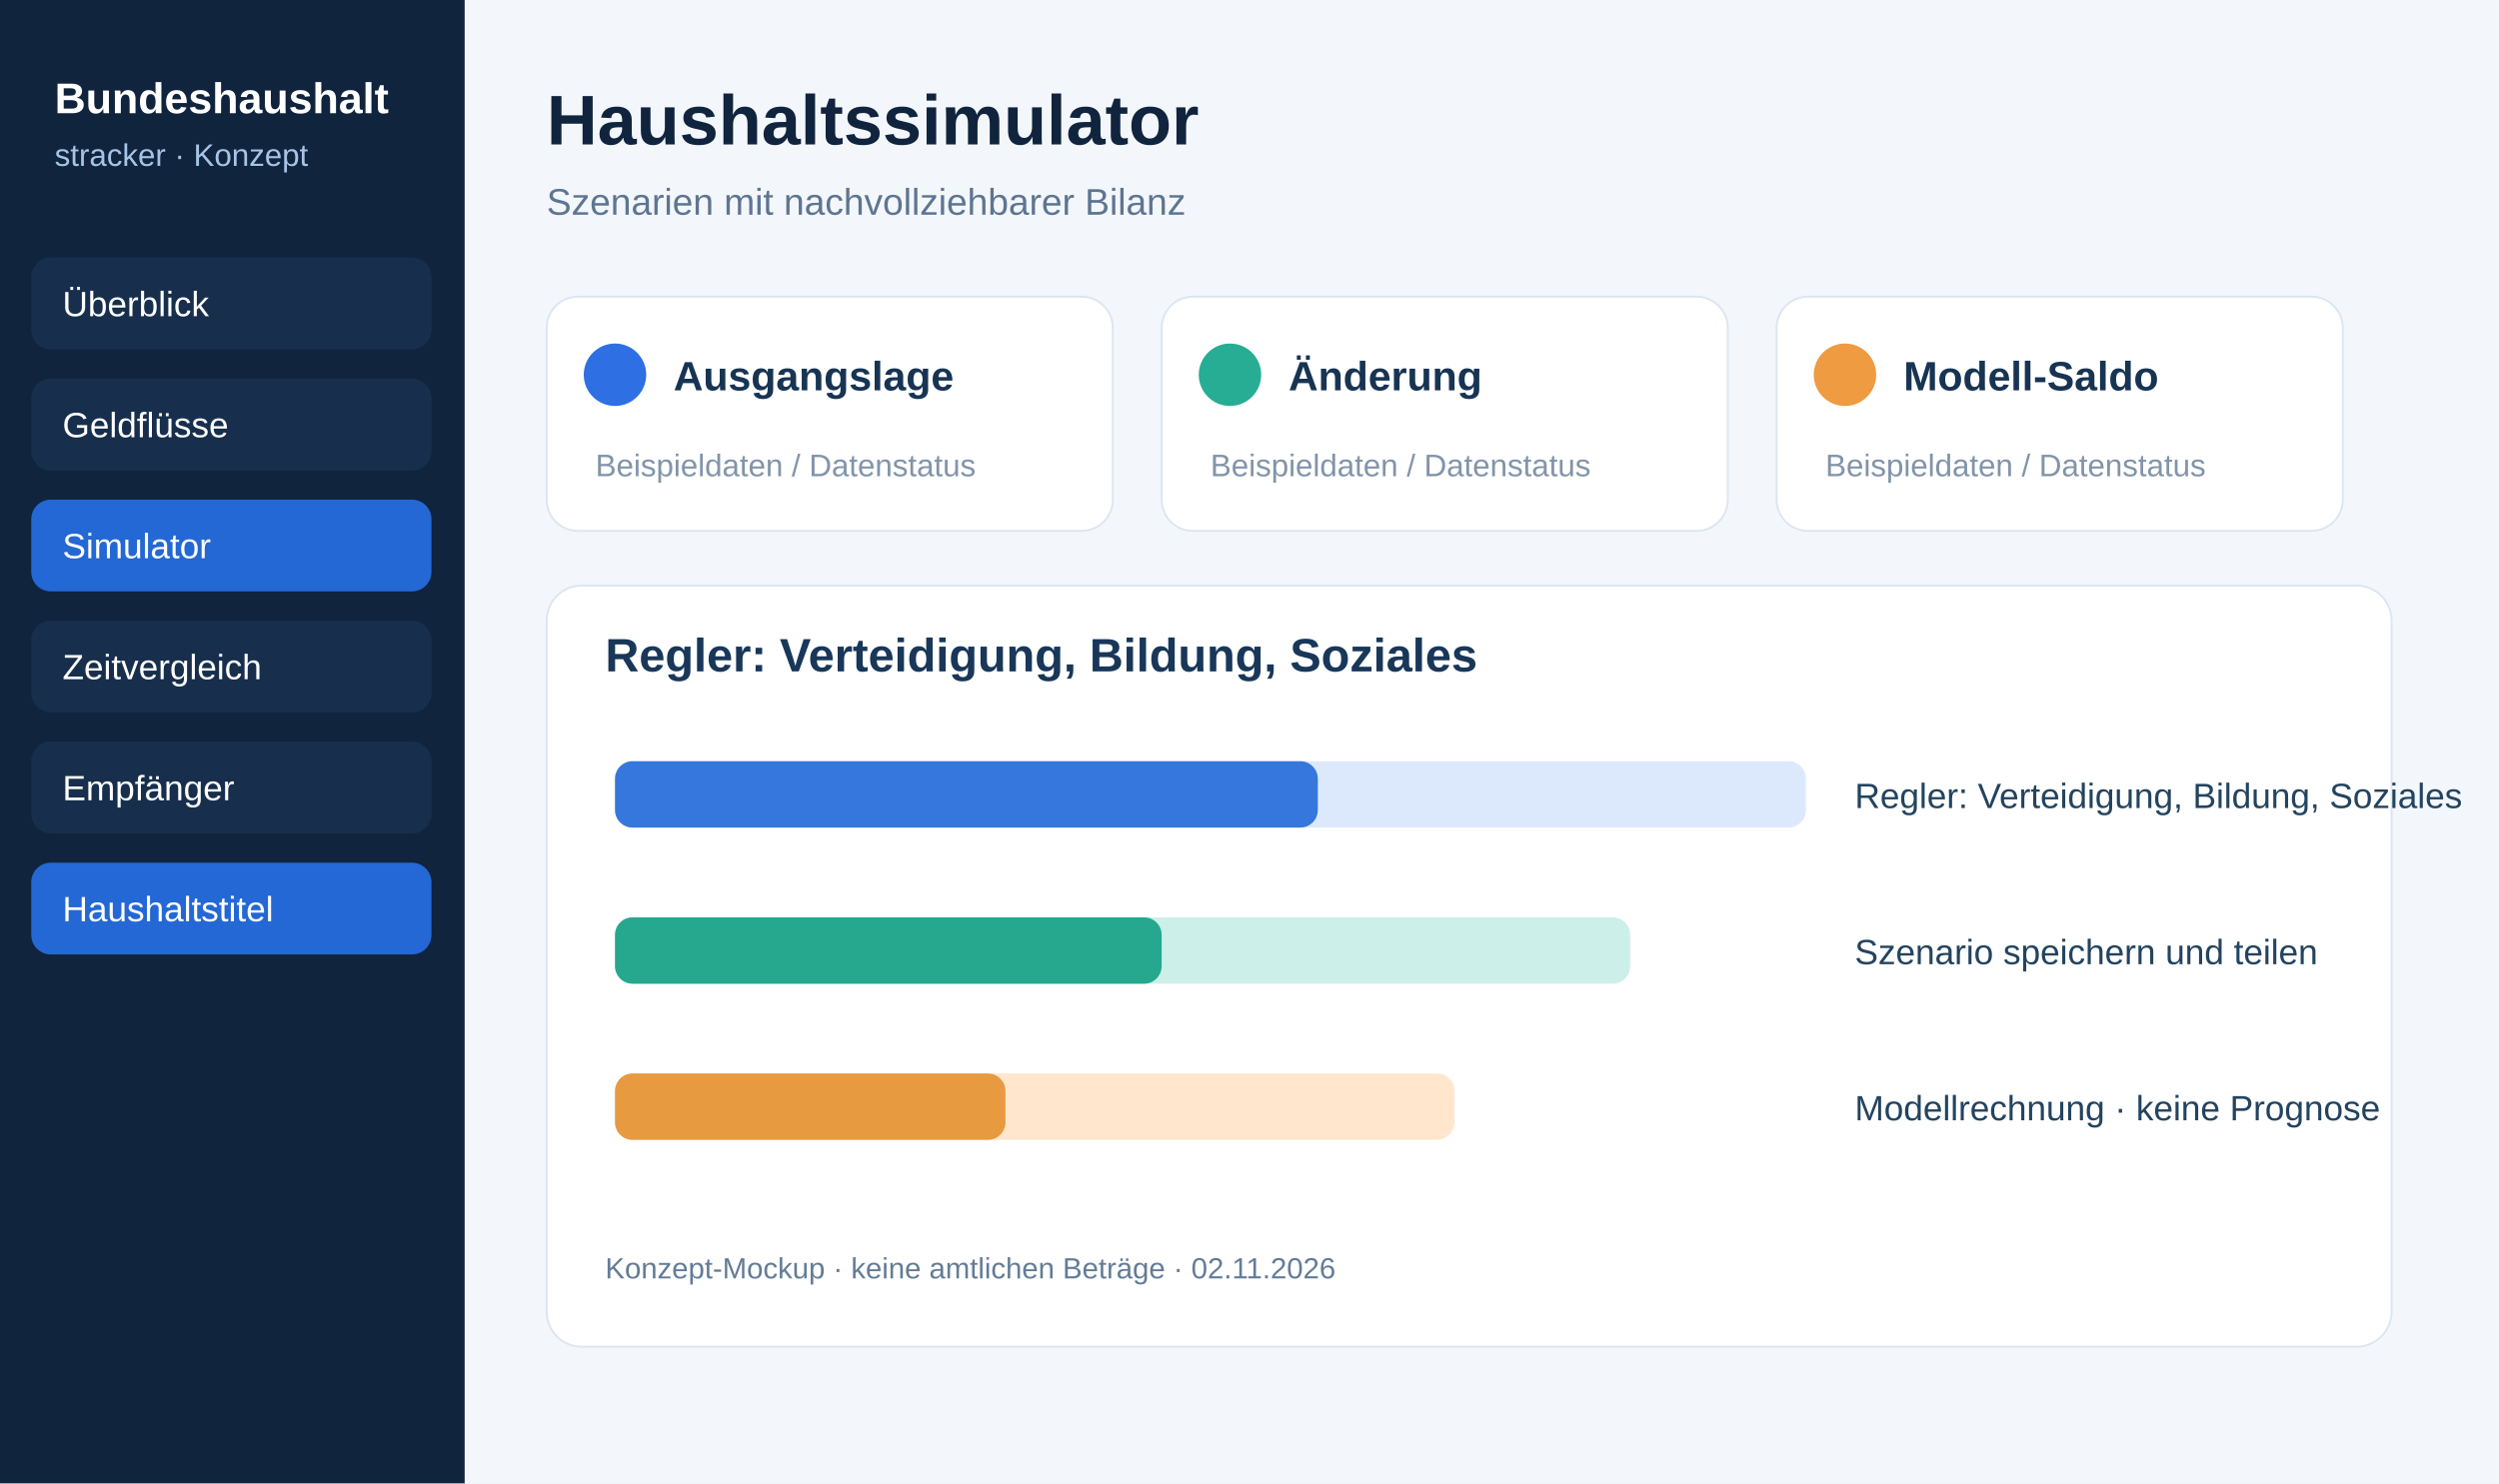
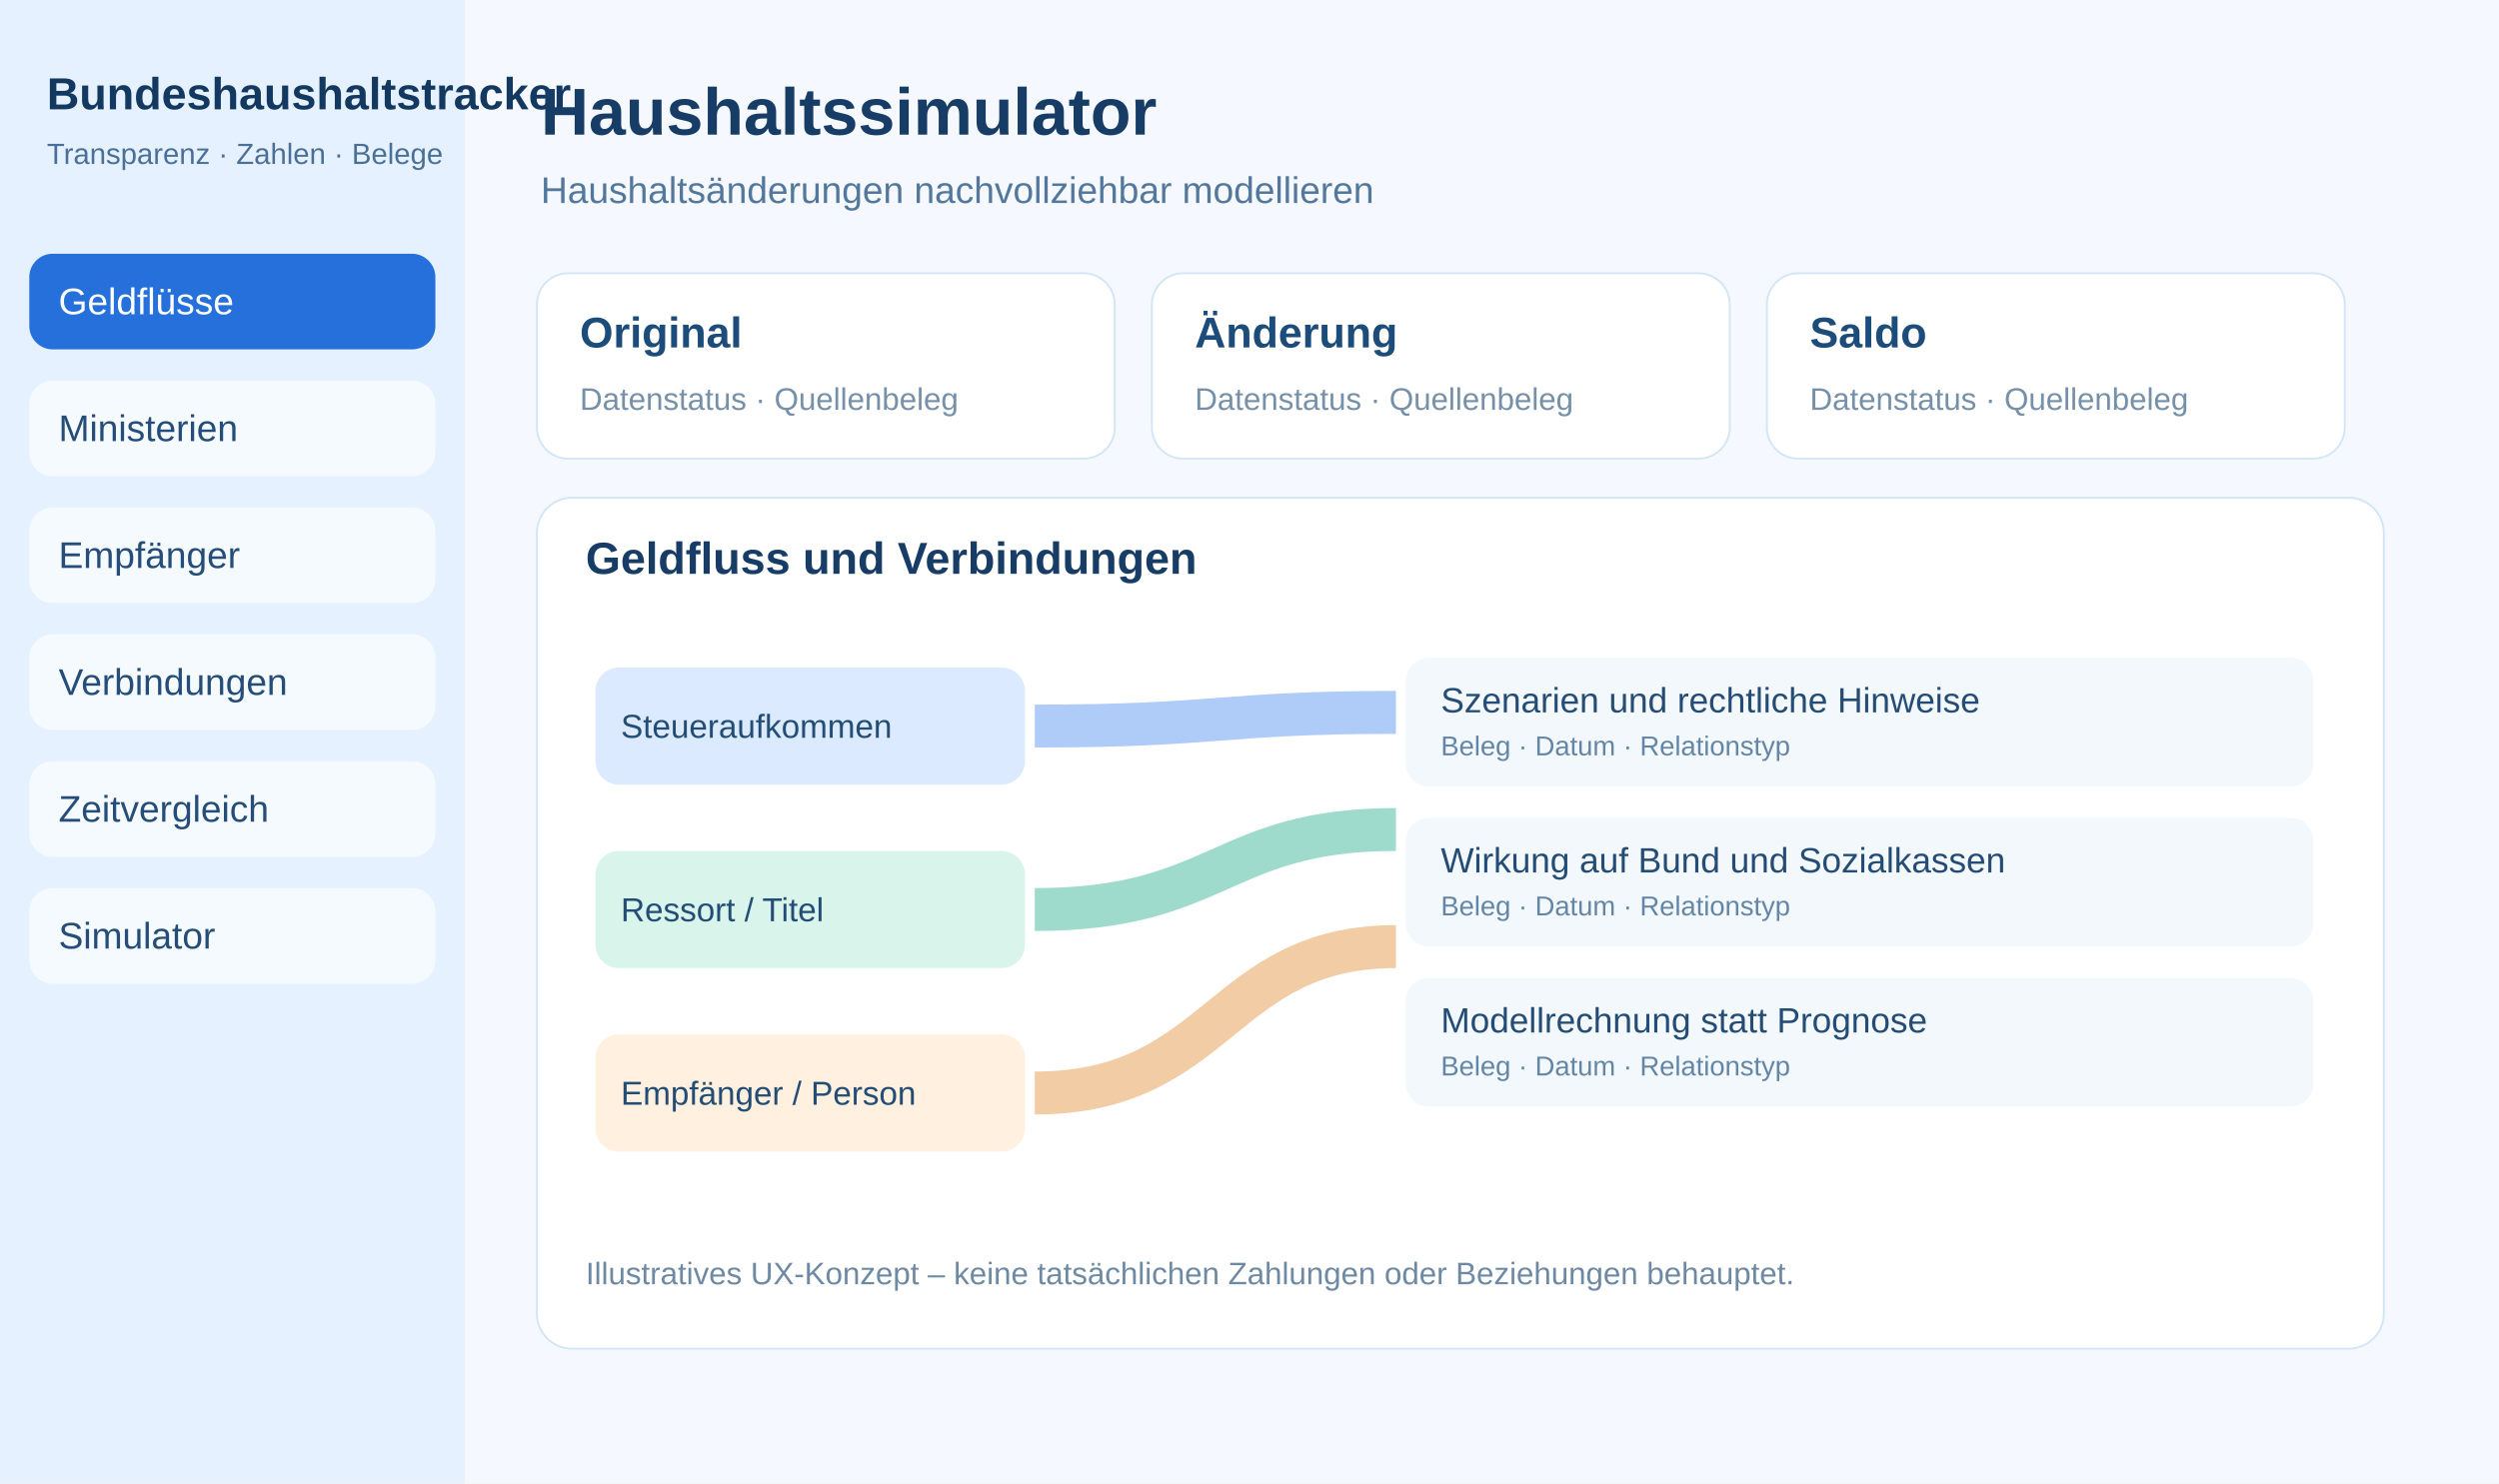
- <svg xmlns="http://www.w3.org/2000/svg" viewBox="0 0 1280 760" role="img" aria-label="Haushaltssimulator Designmockup">
-   <rect width="1280" height="760" fill="#f3f7fc" />
-   <rect width="238" height="760" fill="#10243e" />
-   <text x="28" y="58" font-size="22" fill="white" font-family="Arial" font-weight="bold">Bundeshaushalt</text>
-   <text x="28" y="85" font-size="16" fill="#a7c3e6" font-family="Arial">stracker · Konzept</text>
-   <rect x="16" y="132" width="205" height="47" rx="10" fill="#172f4c" />
-   <text x="32" y="162" fill="#fff" font-size="18" font-family="Arial">Überblick</text>
-   <rect x="16" y="194" width="205" height="47" rx="10" fill="#172f4c" />
-   <text x="32" y="224" fill="#fff" font-size="18" font-family="Arial">Geldflüsse</text>
-   <rect x="16" y="256" width="205" height="47" rx="10" fill="#2368d5" />
-   <text x="32" y="286" fill="#fff" font-size="18" font-family="Arial">Simulator</text>
-   <rect x="16" y="318" width="205" height="47" rx="10" fill="#172f4c" />
-   <text x="32" y="348" fill="#fff" font-size="18" font-family="Arial">Zeitvergleich</text>
-   <rect x="16" y="380" width="205" height="47" rx="10" fill="#172f4c" />
-   <text x="32" y="410" fill="#fff" font-size="18" font-family="Arial">Empfänger</text>
-   <rect x="16" y="442" width="205" height="47" rx="10" fill="#2368d5" />
-   <text x="32" y="472" fill="#fff" font-size="18" font-family="Arial">Haushaltstitel</text>
-   <text x="280" y="74" font-size="36" font-family="Arial" font-weight="bold" fill="#10243e">Haushaltssimulator</text>
-   <text x="280" y="110" font-size="19" font-family="Arial" fill="#5e7591">Szenarien mit nachvollziehbarer Bilanz</text>
-   <rect x="280" y="152" width="290" height="120" rx="16" fill="white" stroke="#dce6f1" />
-   <circle cx="315" cy="192" r="16" fill="#2e6fe3" />
-   <text x="345" y="200" font-size="21" font-family="Arial" fill="#173453" font-weight="bold">Ausgangslage</text>
-   <text x="305" y="244" font-size="16" font-family="Arial" fill="#8194a9">Beispieldaten / Datenstatus</text>
-   <rect x="595" y="152" width="290" height="120" rx="16" fill="white" stroke="#dce6f1" />
-   <circle cx="630" cy="192" r="16" fill="#27ad93" />
-   <text x="660" y="200" font-size="21" font-family="Arial" fill="#173453" font-weight="bold">Änderung</text>
-   <text x="620" y="244" font-size="16" font-family="Arial" fill="#8194a9">Beispieldaten / Datenstatus</text>
-   <rect x="910" y="152" width="290" height="120" rx="16" fill="white" stroke="#dce6f1" />
-   <circle cx="945" cy="192" r="16" fill="#ee9b41" />
-   <text x="975" y="200" font-size="21" font-family="Arial" fill="#173453" font-weight="bold">Modell-Saldo</text>
-   <text x="935" y="244" font-size="16" font-family="Arial" fill="#8194a9">Beispieldaten / Datenstatus</text>
-   <rect x="280" y="300" width="945" height="390" rx="18" fill="white" stroke="#dce6f1" />
-   <text x="310" y="344" font-size="24" font-family="Arial" font-weight="bold" fill="#183759">Regler: Verteidigung, Bildung, Soziales</text>
-   <rect x="315" y="390" width="610" height="34" rx="9" fill="#dce9fd" />
-   <rect x="315" y="390" width="360" height="34" rx="9" fill="#3577dd" />
-   <text x="950" y="414" font-size="18" font-family="Arial" fill="#234460">Regler: Verteidigung, Bildung, Soziales</text>
-   <rect x="315" y="470" width="520" height="34" rx="9" fill="#ccefe9" />
-   <rect x="315" y="470" width="280" height="34" rx="9" fill="#25a88e" />
-   <text x="950" y="494" font-size="18" font-family="Arial" fill="#234460">Szenario speichern und teilen</text>
-   <rect x="315" y="550" width="430" height="34" rx="9" fill="#ffe6cc" />
-   <rect x="315" y="550" width="200" height="34" rx="9" fill="#e79a40" />
-   <text x="950" y="574" font-size="18" font-family="Arial" fill="#234460">Modellrechnung · keine Prognose</text>
-   <text x="310" y="655" font-size="15" font-family="Arial" fill="#637c96">Konzept-Mockup · keine amtlichen Beträge · 02.11.2026</text>
+ <svg xmlns="http://www.w3.org/2000/svg" viewBox="0 0 1280 760">
+   <rect width="1280" height="760" fill="#f5f9ff" />
+   <rect width="238" height="760" fill="#e6f1ff" />
+   <text x="24" y="56" font-size="23" font-family="Arial" font-weight="bold" fill="#143960">Bundeshaushaltstracker</text>
+   <text x="24" y="84" font-size="15" font-family="Arial" fill="#4b7098">Transparenz · Zahlen · Belege</text>
+   <rect x="15" y="130" width="208" height="49" rx="12" fill="#2670db" />
+   <text x="30" y="161" fill="white" font-size="19" font-family="Arial">Geldflüsse</text>
+   <rect x="15" y="195" width="208" height="49" rx="12" fill="#f5faff" />
+   <text x="30" y="226" fill="#254d78" font-size="19" font-family="Arial">Ministerien</text>
+   <rect x="15" y="260" width="208" height="49" rx="12" fill="#f5faff" />
+   <text x="30" y="291" fill="#254d78" font-size="19" font-family="Arial">Empfänger</text>
+   <rect x="15" y="325" width="208" height="49" rx="12" fill="#f5faff" />
+   <text x="30" y="356" fill="#254d78" font-size="19" font-family="Arial">Verbindungen</text>
+   <rect x="15" y="390" width="208" height="49" rx="12" fill="#f5faff" />
+   <text x="30" y="421" fill="#254d78" font-size="19" font-family="Arial">Zeitvergleich</text>
+   <rect x="15" y="455" width="208" height="49" rx="12" fill="#f5faff" />
+   <text x="30" y="486" fill="#254d78" font-size="19" font-family="Arial">Simulator</text>
+   <text x="277" y="69" font-size="34" font-family="Arial" font-weight="bold" fill="#173c66">Haushaltssimulator</text>
+   <text x="277" y="104" font-size="19" font-family="Arial" fill="#53789c">Haushaltsänderungen nachvollziehbar modellieren</text>
+   <rect x="275" y="140" width="296" height="95" rx="16" fill="#fff" stroke="#d4e5f6" />
+   <text x="297" y="178" font-size="22" font-family="Arial" font-weight="bold" fill="#1c4c7a">Original</text>
+   <text x="297" y="210" font-size="16" font-family="Arial" fill="#7590a8">Datenstatus · Quellenbeleg</text>
+   <rect x="590" y="140" width="296" height="95" rx="16" fill="#fff" stroke="#d4e5f6" />
+   <text x="612" y="178" font-size="22" font-family="Arial" font-weight="bold" fill="#1c4c7a">Änderung</text>
+   <text x="612" y="210" font-size="16" font-family="Arial" fill="#7590a8">Datenstatus · Quellenbeleg</text>
+   <rect x="905" y="140" width="296" height="95" rx="16" fill="#fff" stroke="#d4e5f6" />
+   <text x="927" y="178" font-size="22" font-family="Arial" font-weight="bold" fill="#1c4c7a">Saldo</text>
+   <text x="927" y="210" font-size="16" font-family="Arial" fill="#7590a8">Datenstatus · Quellenbeleg</text>
+   <rect x="275" y="255" width="946" height="436" rx="18" fill="white" stroke="#d4e5f6" />
+   <text x="300" y="294" font-size="23" font-family="Arial" fill="#173c66" font-weight="bold">Geldfluss und Verbindungen</text>
+   <rect x="305" y="342" width="220" height="60" rx="12" fill="#dceaff" />
+   <text x="318" y="378" font-family="Arial" font-size="17" fill="#234d75">Steueraufkommen</text>
+   <path d="M 530 372 C 625 372, 625 365, 715 365" stroke="#6da2f2" stroke-width="22" fill="none" opacity=".55" />
+   <rect x="720" y="337" width="465" height="66" rx="12" fill="#f3f8fd" />
+   <text x="738" y="365" font-size="18" font-family="Arial" fill="#254c75">Szenarien und rechtliche Hinweise</text>
+   <text x="738" y="387" font-size="14" font-family="Arial" fill="#6386a7">Beleg · Datum · Relationstyp</text>
+   <rect x="305" y="436" width="220" height="60" rx="12" fill="#d9f4eb" />
+   <text x="318" y="472" font-family="Arial" font-size="17" fill="#234d75">Ressort / Titel</text>
+   <path d="M 530 466 C 625 466, 625 425, 715 425" stroke="#50bda4" stroke-width="22" fill="none" opacity=".55" />
+   <rect x="720" y="419" width="465" height="66" rx="12" fill="#f3f8fd" />
+   <text x="738" y="447" font-size="18" font-family="Arial" fill="#254c75">Wirkung auf Bund und Sozialkassen</text>
+   <text x="738" y="469" font-size="14" font-family="Arial" fill="#6386a7">Beleg · Datum · Relationstyp</text>
+   <rect x="305" y="530" width="220" height="60" rx="12" fill="#fff0df" />
+   <text x="318" y="566" font-family="Arial" font-size="17" fill="#234d75">Empfänger / Person</text>
+   <path d="M 530 560 C 625 560, 625 485, 715 485" stroke="#e7a25a" stroke-width="22" fill="none" opacity=".55" />
+   <rect x="720" y="501" width="465" height="66" rx="12" fill="#f3f8fd" />
+   <text x="738" y="529" font-size="18" font-family="Arial" fill="#254c75">Modellrechnung statt Prognose</text>
+   <text x="738" y="551" font-size="14" font-family="Arial" fill="#6386a7">Beleg · Datum · Relationstyp</text>
+   <text x="300" y="658" font-size="16" font-family="Arial" fill="#6d89a4">Illustratives UX-Konzept – keine tatsächlichen Zahlungen oder Beziehungen behauptet.</text>
</svg>
